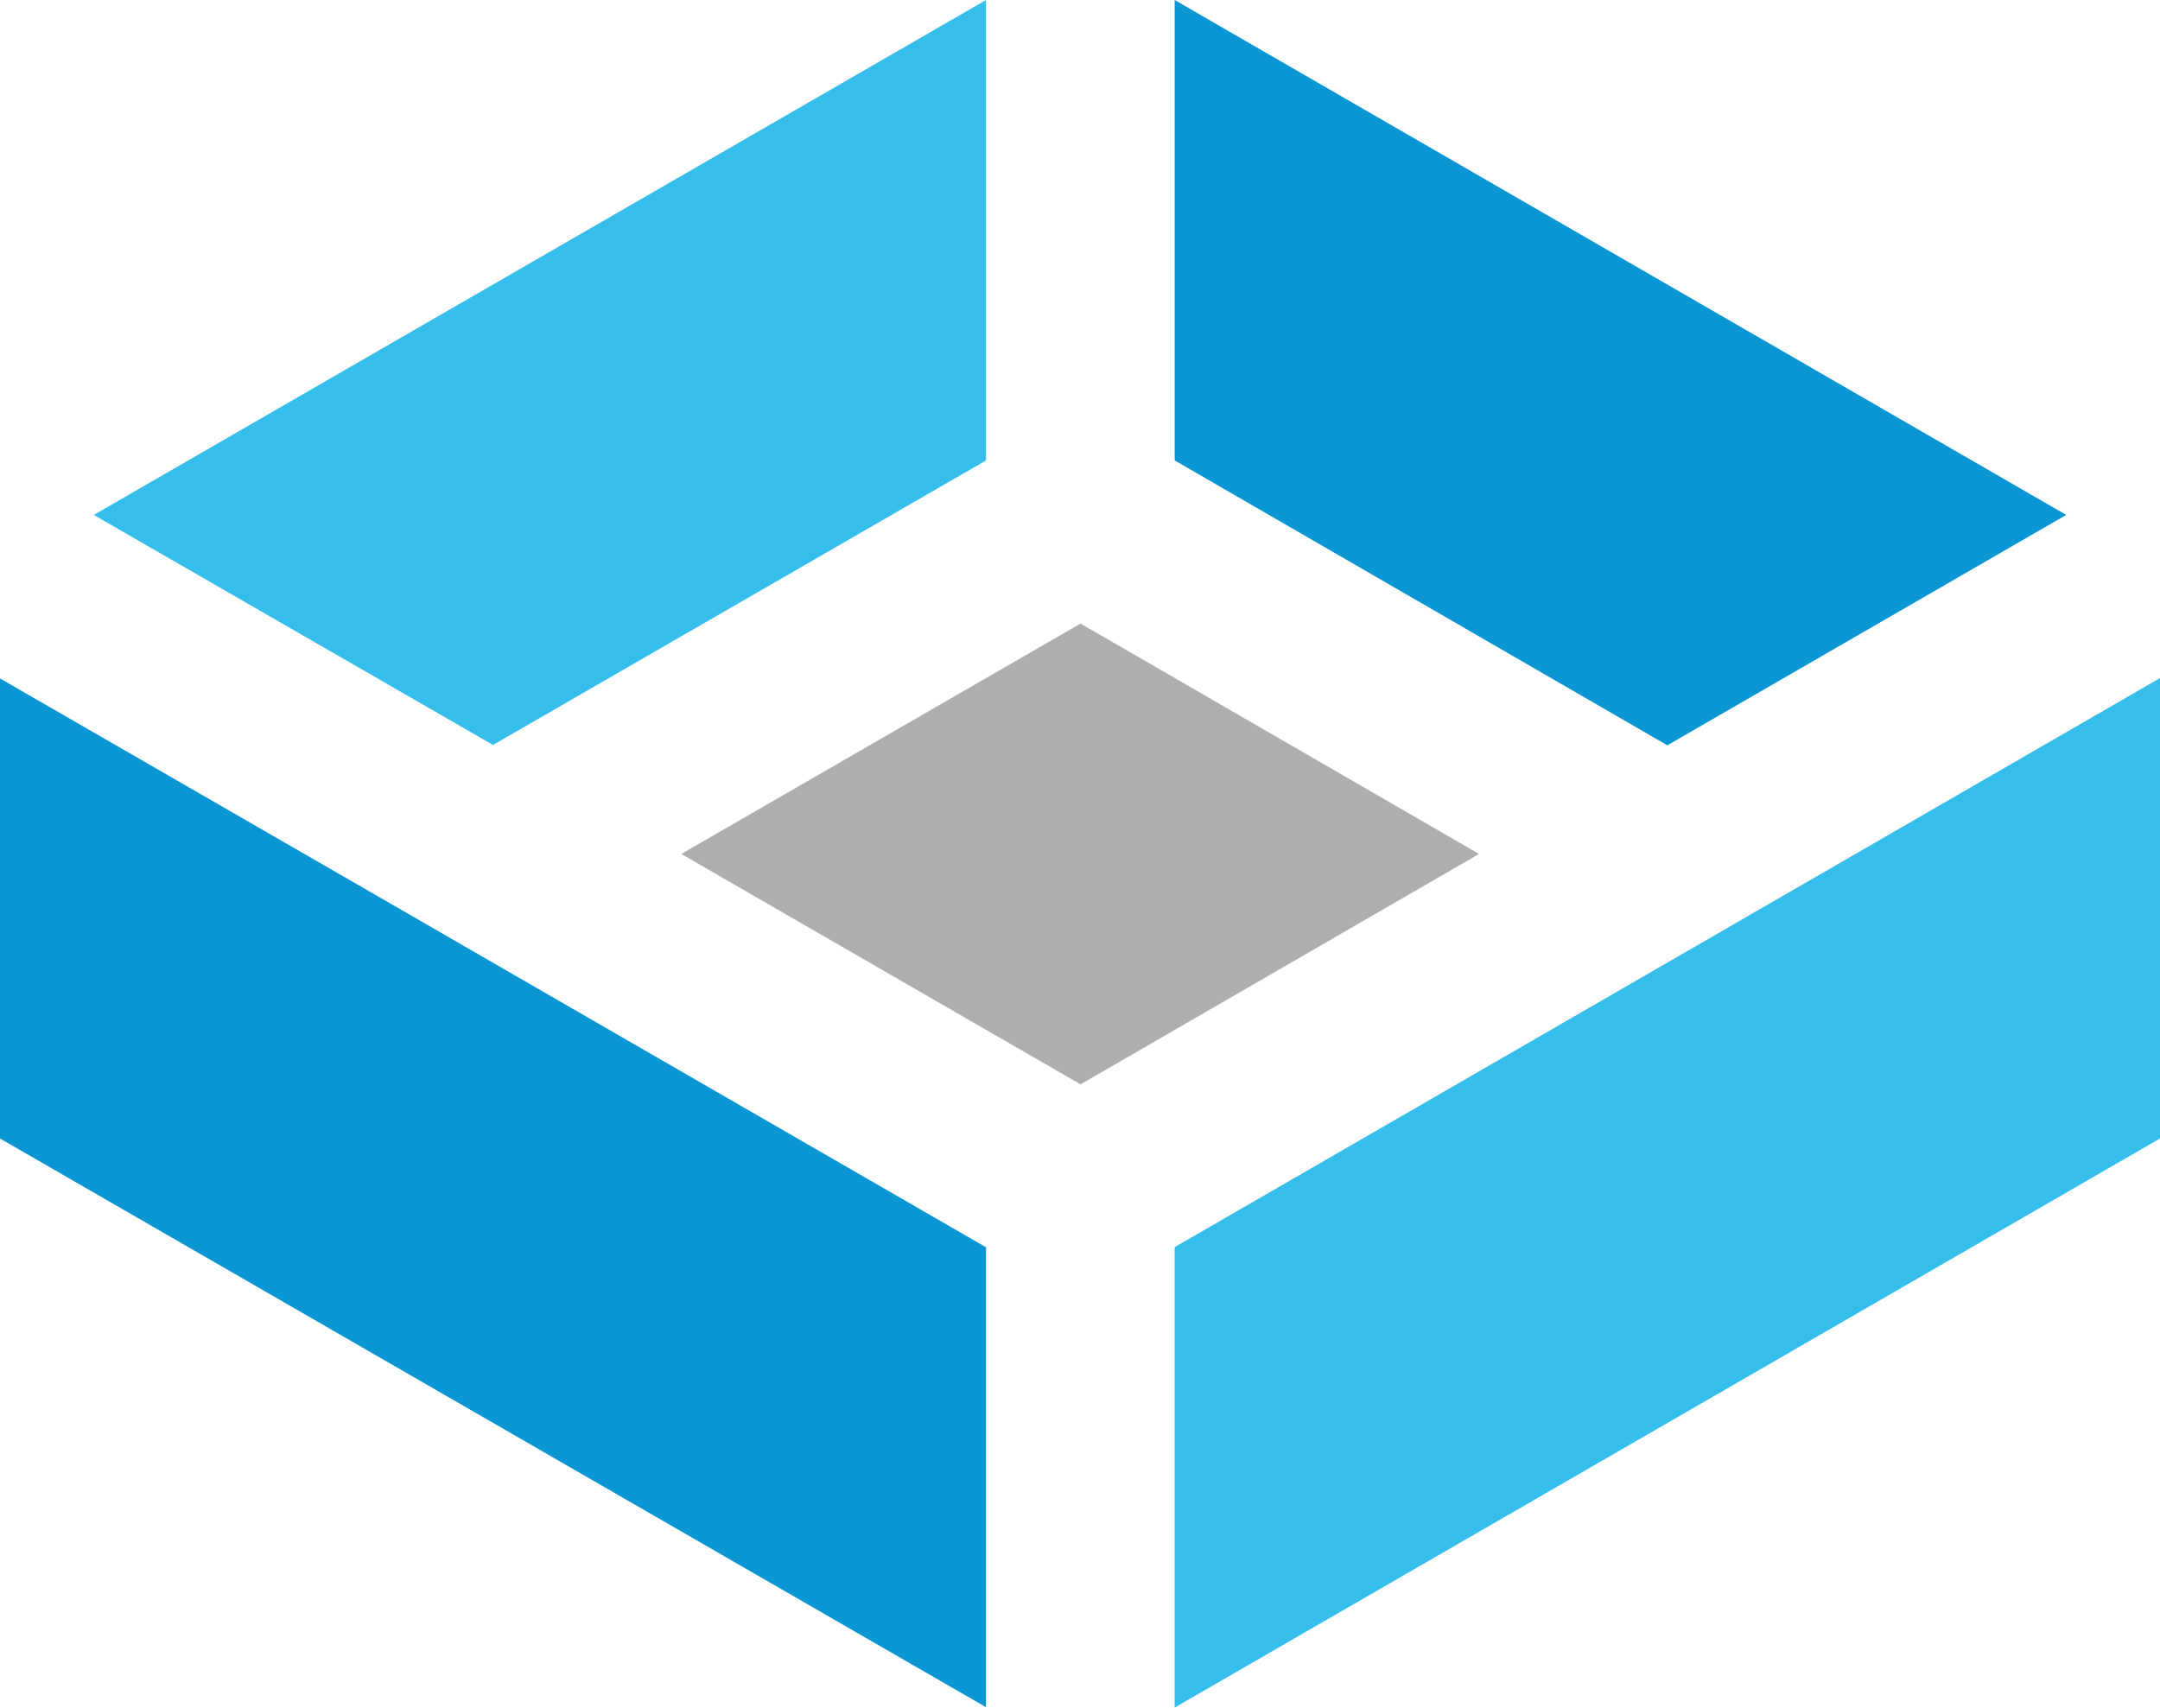
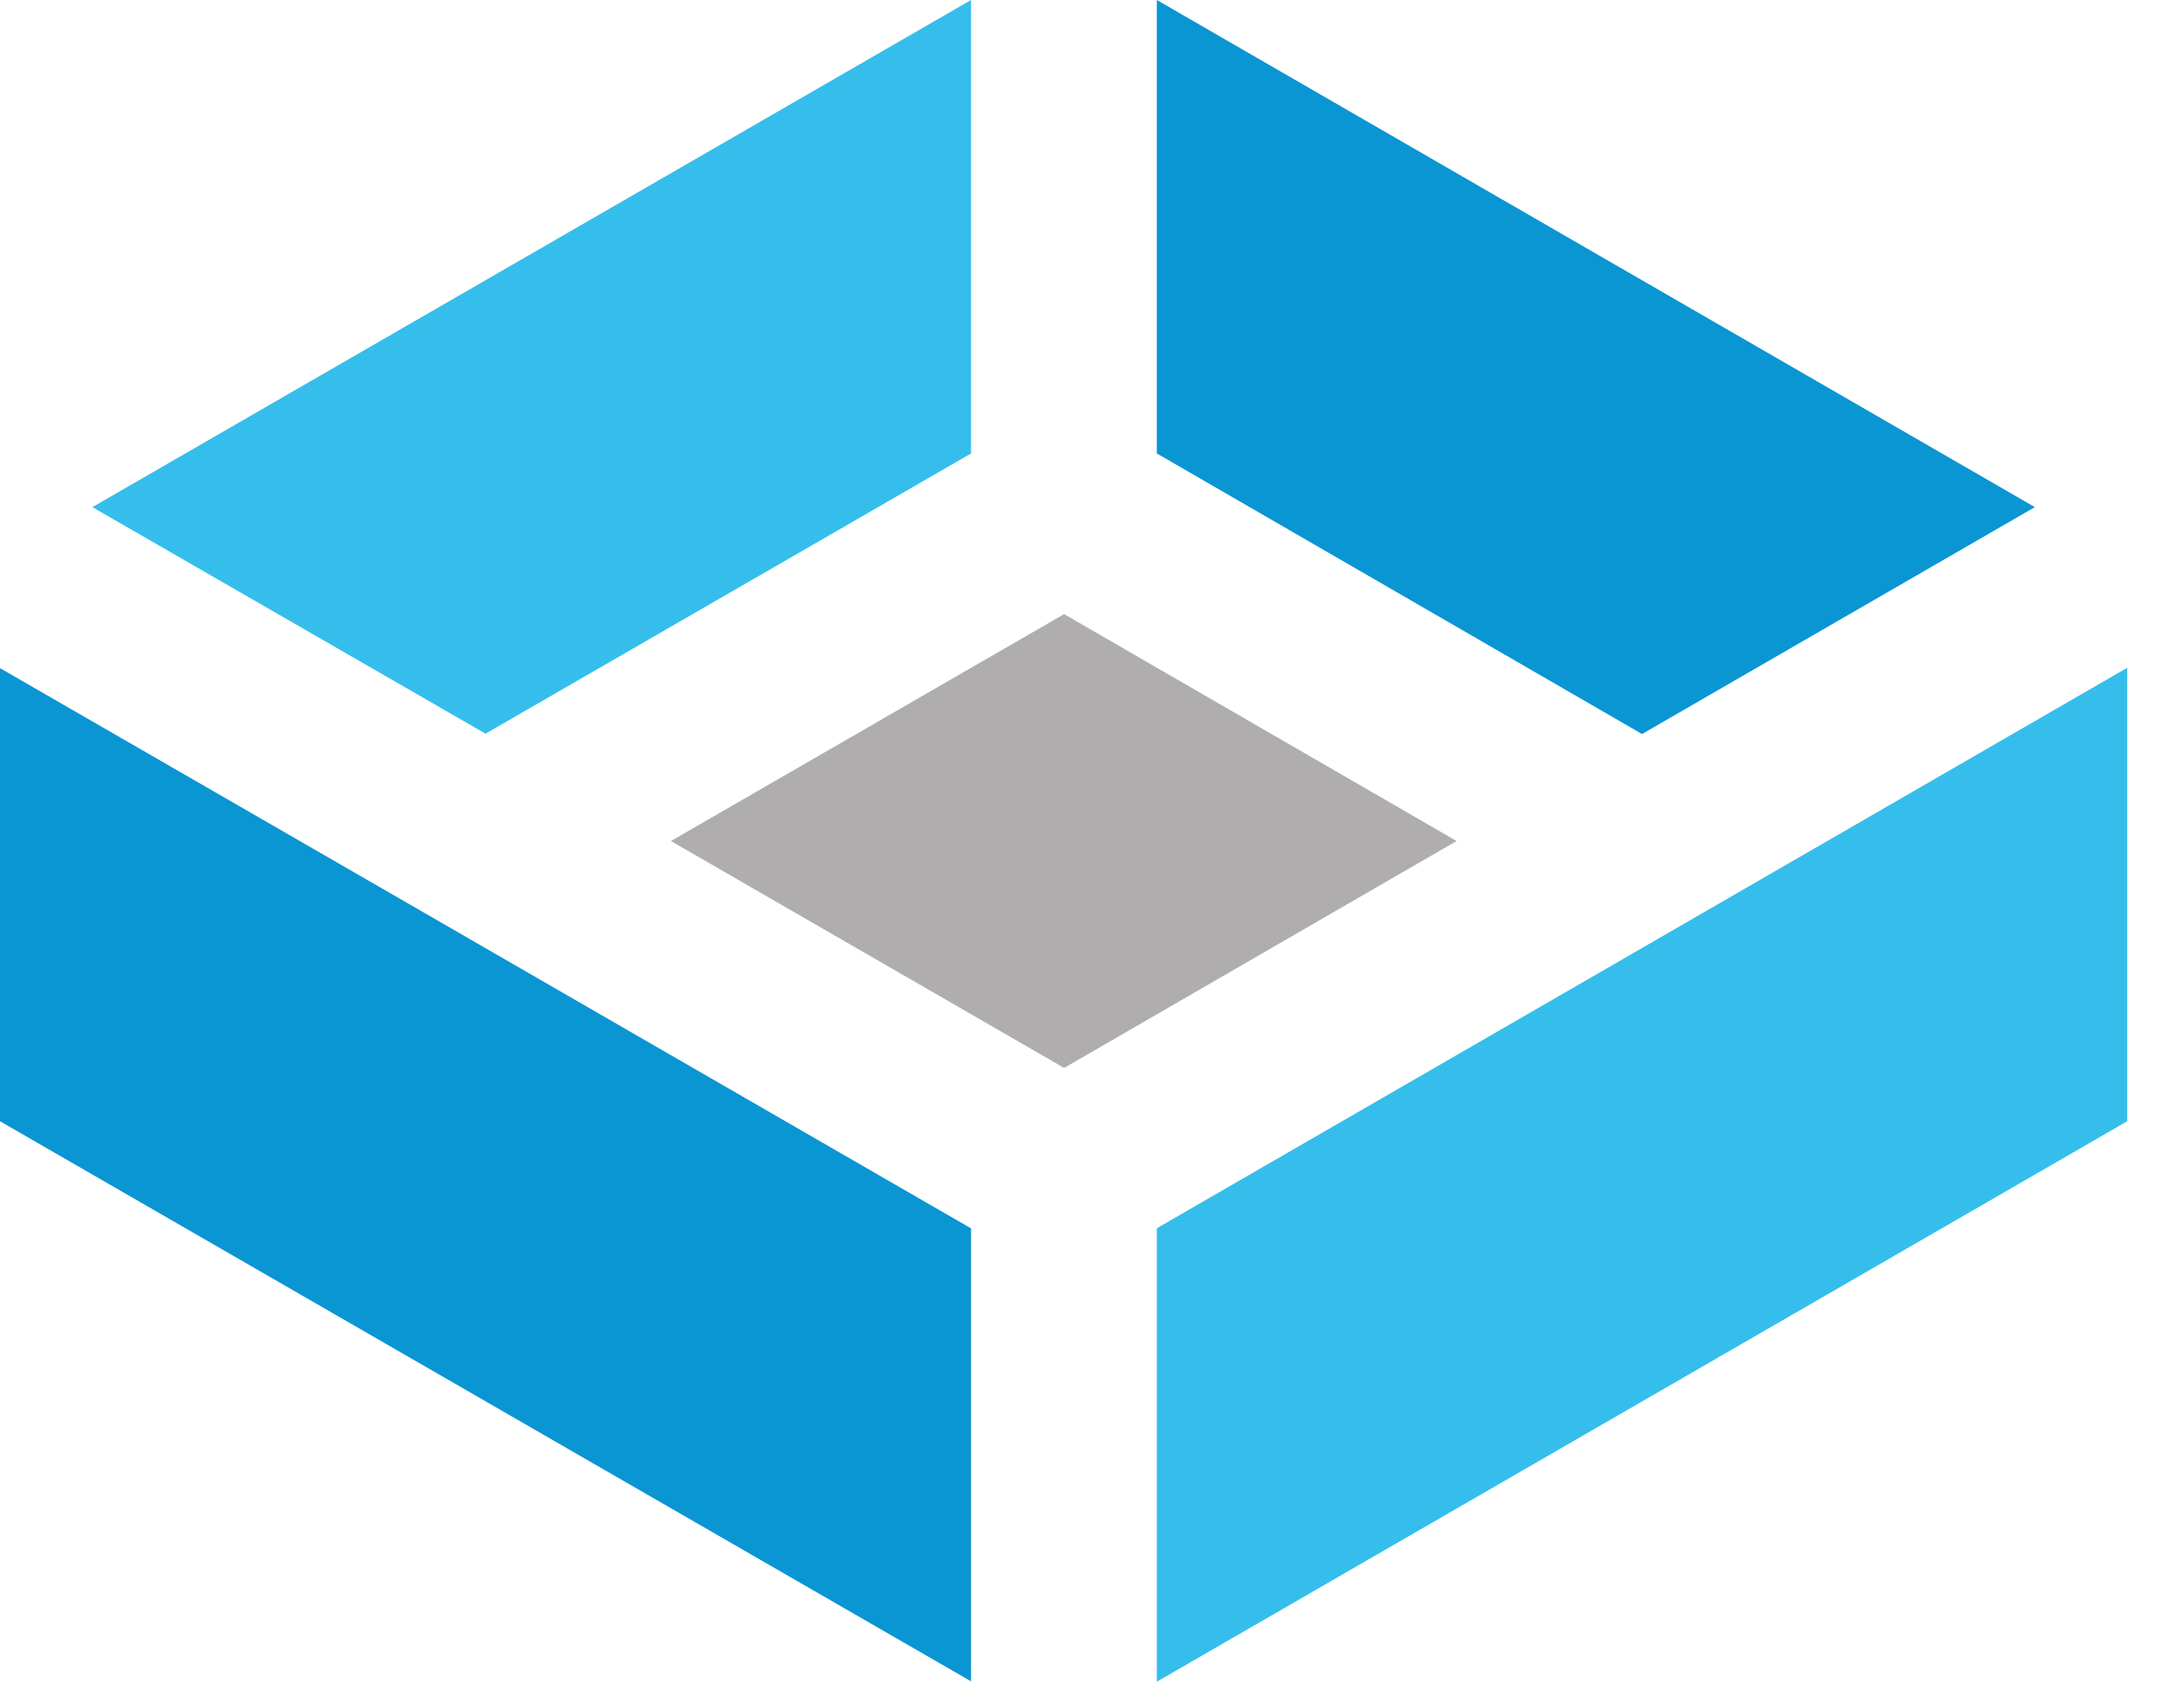
- <svg xmlns="http://www.w3.org/2000/svg" xmlns:xlink="http://www.w3.org/1999/xlink" viewBox="0 0 61.03 48.25">
-   <a xlink:href="39.967">
-     <path fill="#35beeb" d="M61.03 19.16v13.01L33.19 48.25V35.24l27.84-16.08z" />
-   </a>
-   <a xlink:href="56.178">
-     <path fill="#0a95d3" d="M27.86 35.24v13L0 32.17v-13l12.59 7.26s.03.02.05.03l15.23 8.79-.01-.01Z" />
-   </a>
-   <a xlink:href="31.995">
-     <path fill="#afadae" d="m41.79 24.13-11.26 6.51-11.28-6.51 11.28-6.51 11.26 6.51z" />
-   </a>
-   <a xlink:href="56.178">
-     <path fill="#0a95d3" d="m58.38 14.55-11.27 6.51-13.92-8.05V0l25.19 14.55z" />
-   </a>
-   <a xlink:href="39.967">
-     <path fill="#35beeb" d="M27.86 0v13.01l-13.93 8.04-11.28-6.5L27.86 0z" />
-   </a>
+ <svg xmlns="http://www.w3.org/2000/svg" viewBox="0 0 62 49">
+   <path fill="#35BEEB" d="M61.03 19.16v13.01L33.19 48.25V35.24l27.84-16.08Z" />
+   <path fill="#0A95D3" d="M27.86 35.24v13L0 32.17v-13l12.59 7.26s.03.02.05.03l15.23 8.79-.01-.01Z" />
+   <path fill="#AFADAE" d="m41.79 24.13-11.26 6.51-11.28-6.51 11.28-6.51 11.26 6.51Z" />
+   <path fill="#0A95D3" d="m58.38 14.55-11.27 6.51-13.92-8.05V0l25.19 14.55Z" />
+   <path fill="#35BEEB" d="M27.86 0v13.01l-13.93 8.04-11.28-6.5L27.86 0Z" />
</svg>
